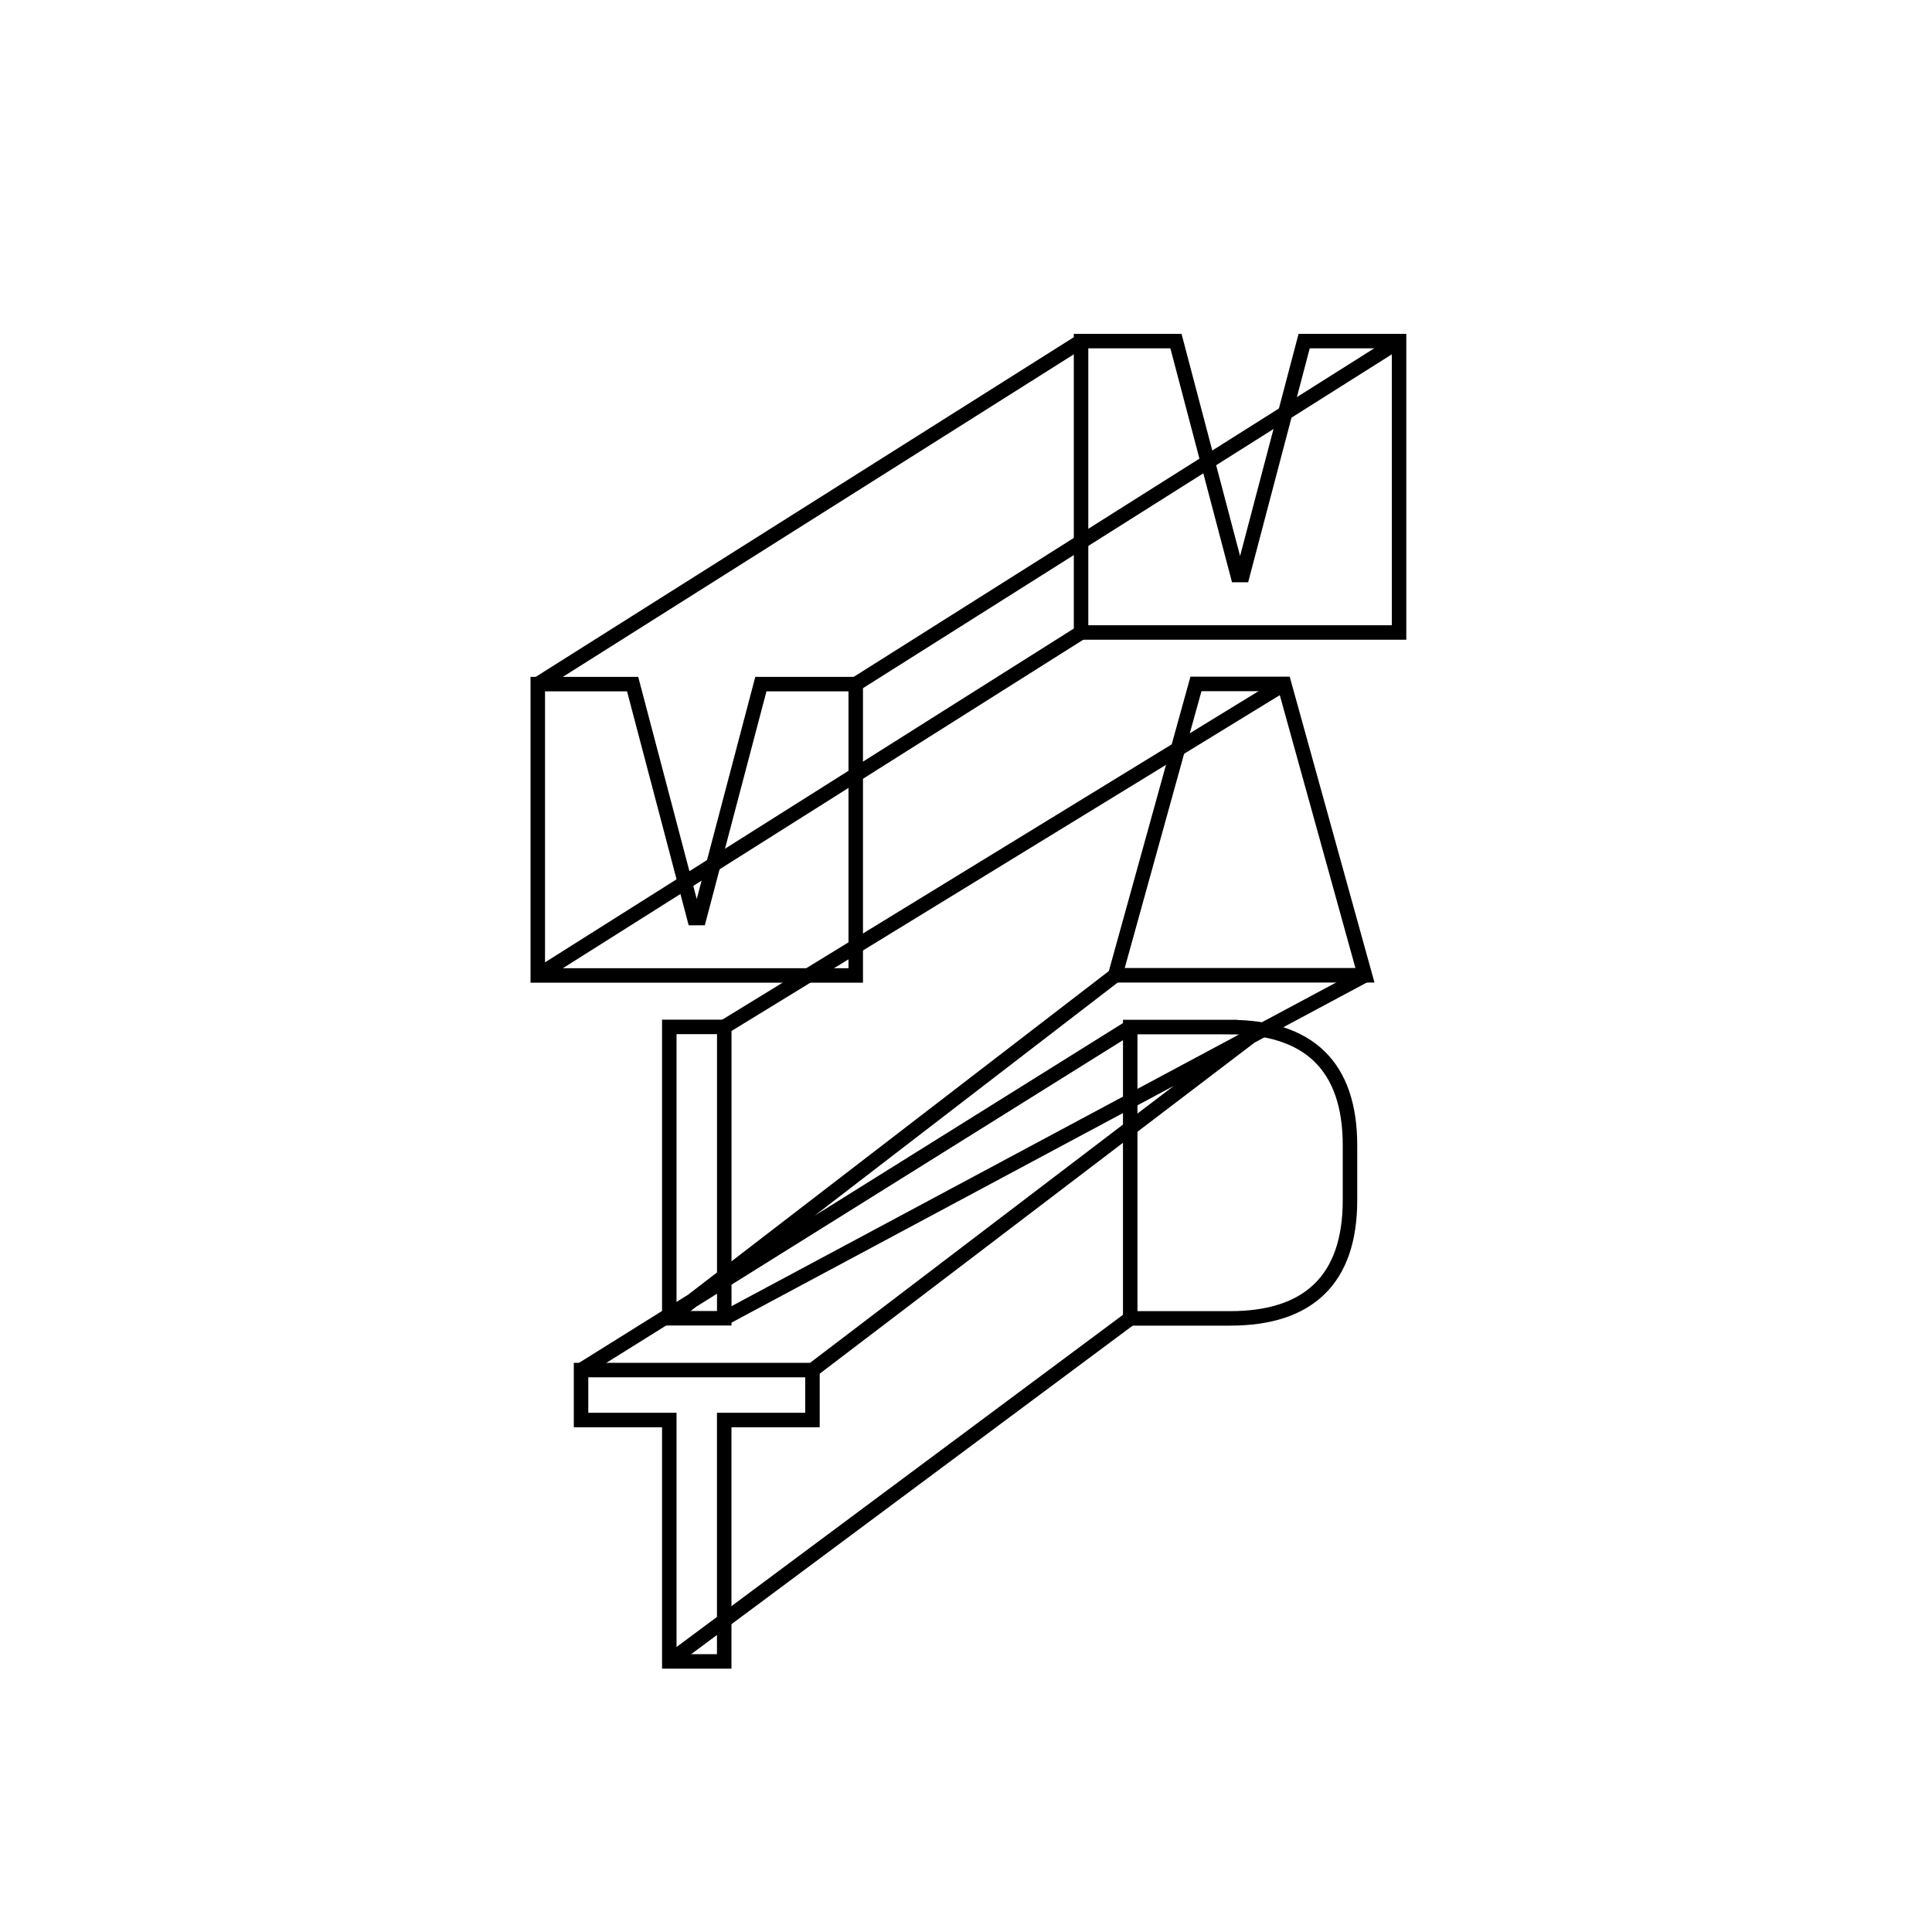
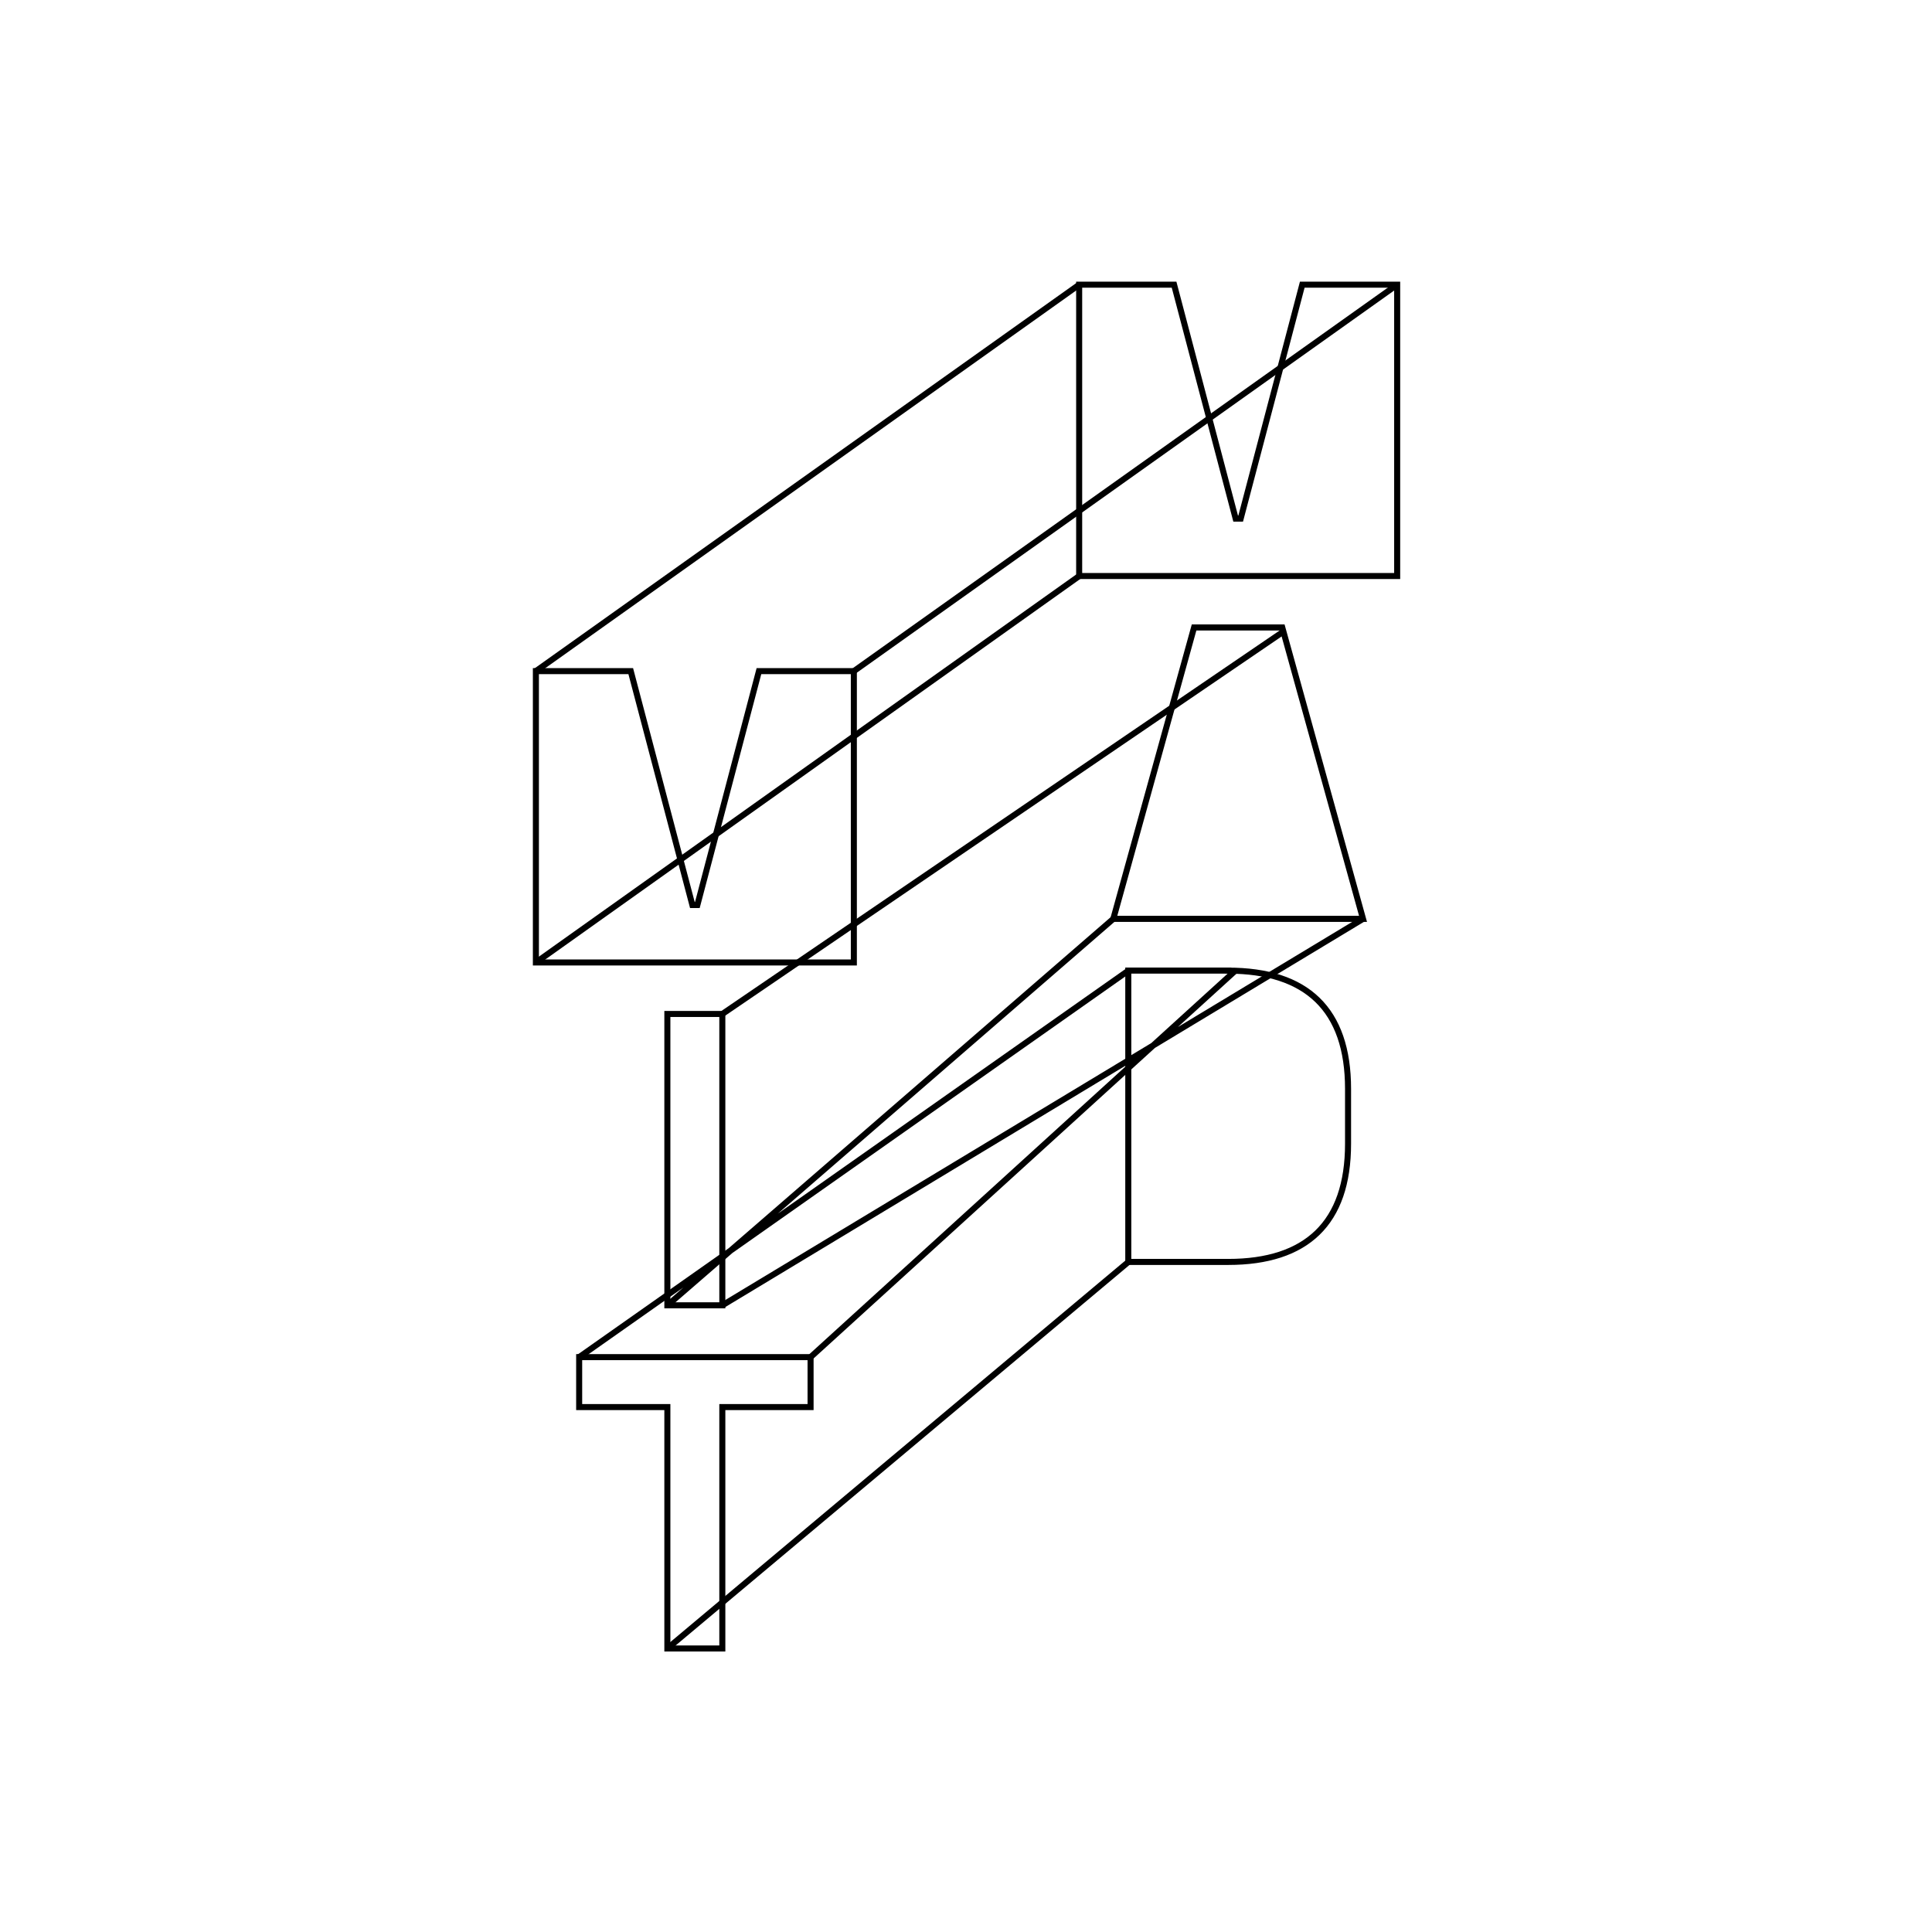
<svg xmlns="http://www.w3.org/2000/svg" id="Layer_1" viewBox="0 0 400 400">
  <defs>
-     <style>.cls-1{fill:none;stroke:#000;stroke-miterlimit:10;stroke-width:3px;}</style>
+     <style>.cls-1{fill:none;stroke:#000;stroke-miterlimit:10;stroke-width:1.25px;}</style>
  </defs>
  <g>
-     <polygon class="cls-1" points="168.21 283.66 168.21 294 149.94 294 149.94 343.98 138.57 343.98 138.57 294 120.3 294 120.3 283.66 168.21 283.66" />
-     <rect class="cls-1" x="138.57" y="212.61" width="11.38" height="60.32" />
-     <polygon class="cls-1" points="130.98 141.64 143.74 190.07 144.77 190.07 157.53 141.64 177.17 141.64 177.17 201.96 166.14 201.96 152.61 201.96 135.9 201.96 122.37 201.96 111.34 201.96 111.34 141.64 130.98 141.64" />
+     <polygon class="cls-1" points="167.82 280.98 167.82 291.32 149.55 291.32 149.55 341.3 138.17 341.3 138.17 291.32 119.91 291.32 119.91 280.98 167.82 280.98" />
+     <rect class="cls-1" x="138.17" y="209.93" width="11.38" height="60.32" />
+     <polygon class="cls-1" points="130.59 138.95 143.35 187.38 144.38 187.38 157.13 138.95 176.78 138.95 176.78 199.27 165.75 199.27 152.22 199.27 135.5 199.27 121.97 199.27 110.95 199.27 110.95 138.95 130.59 138.95" />
  </g>
-   <path class="cls-1" d="M138.57,343.98l95.43-71.01m-65.78,10.69l92.75-70.62m-140.66,70.62l113.69-71.01m-95.43,60.29l92.32-71.01m-80.95,71.01l132.65-71.01m-132.65,10.69l115.93-71.01m-154.54,60.36l112.49-71.01m-112.49,10.69l112.49-71.01m-46.65,71.01l112.49-71.01" />
+   <path class="cls-1" d="M138.17,341.3l95.43-80.01m-65.78,19.69l87.93-80m-135.84,80l113.69-80.01m-95.43,69.29l92.32-80.01m-80.95,80.01l132.65-80.01m-132.65,19.69l115.93-79.01M110.95,199.27l112.49-80.01m-112.49,19.69L223.43,58.94m-46.65,80.01l112.49-80.01" />
  <g>
-     <path class="cls-1" d="M254.68,212.65c16.2,0,24.82,8.01,24.82,24.47v11.37c0,16.46-8.62,24.47-24.82,24.47h-20.68v-60.32h20.68Z" />
-     <polygon class="cls-1" points="265.88 141.6 282.6 201.92 270.88 201.92 242.61 201.92 230.89 201.92 247.61 141.6 265.88 141.6" />
-     <polygon class="cls-1" points="243.47 70.62 256.23 119.05 257.26 119.05 270.01 70.62 289.66 70.62 289.66 130.95 278.63 130.95 265.1 130.95 248.38 130.95 234.86 130.95 223.82 130.95 223.82 70.62 243.47 70.62" />
+     <path class="cls-1" d="M254.28,200.96c16.2,0,24.82,8.01,24.82,24.47v11.37c0,16.46-8.62,24.47-24.82,24.47h-20.68v-60.32h20.68Z" />
+     <polygon class="cls-1" points="265.48 129.91 282.2 190.24 270.48 190.24 242.22 190.24 230.5 190.24 247.22 129.91 265.48 129.91" />
+     <polygon class="cls-1" points="243.08 58.94 255.83 107.37 256.87 107.37 269.62 58.94 289.27 58.94 289.27 119.26 278.24 119.26 264.71 119.26 247.99 119.26 234.46 119.26 223.43 119.26 223.43 58.94 243.08 58.94" />
  </g>
</svg>
